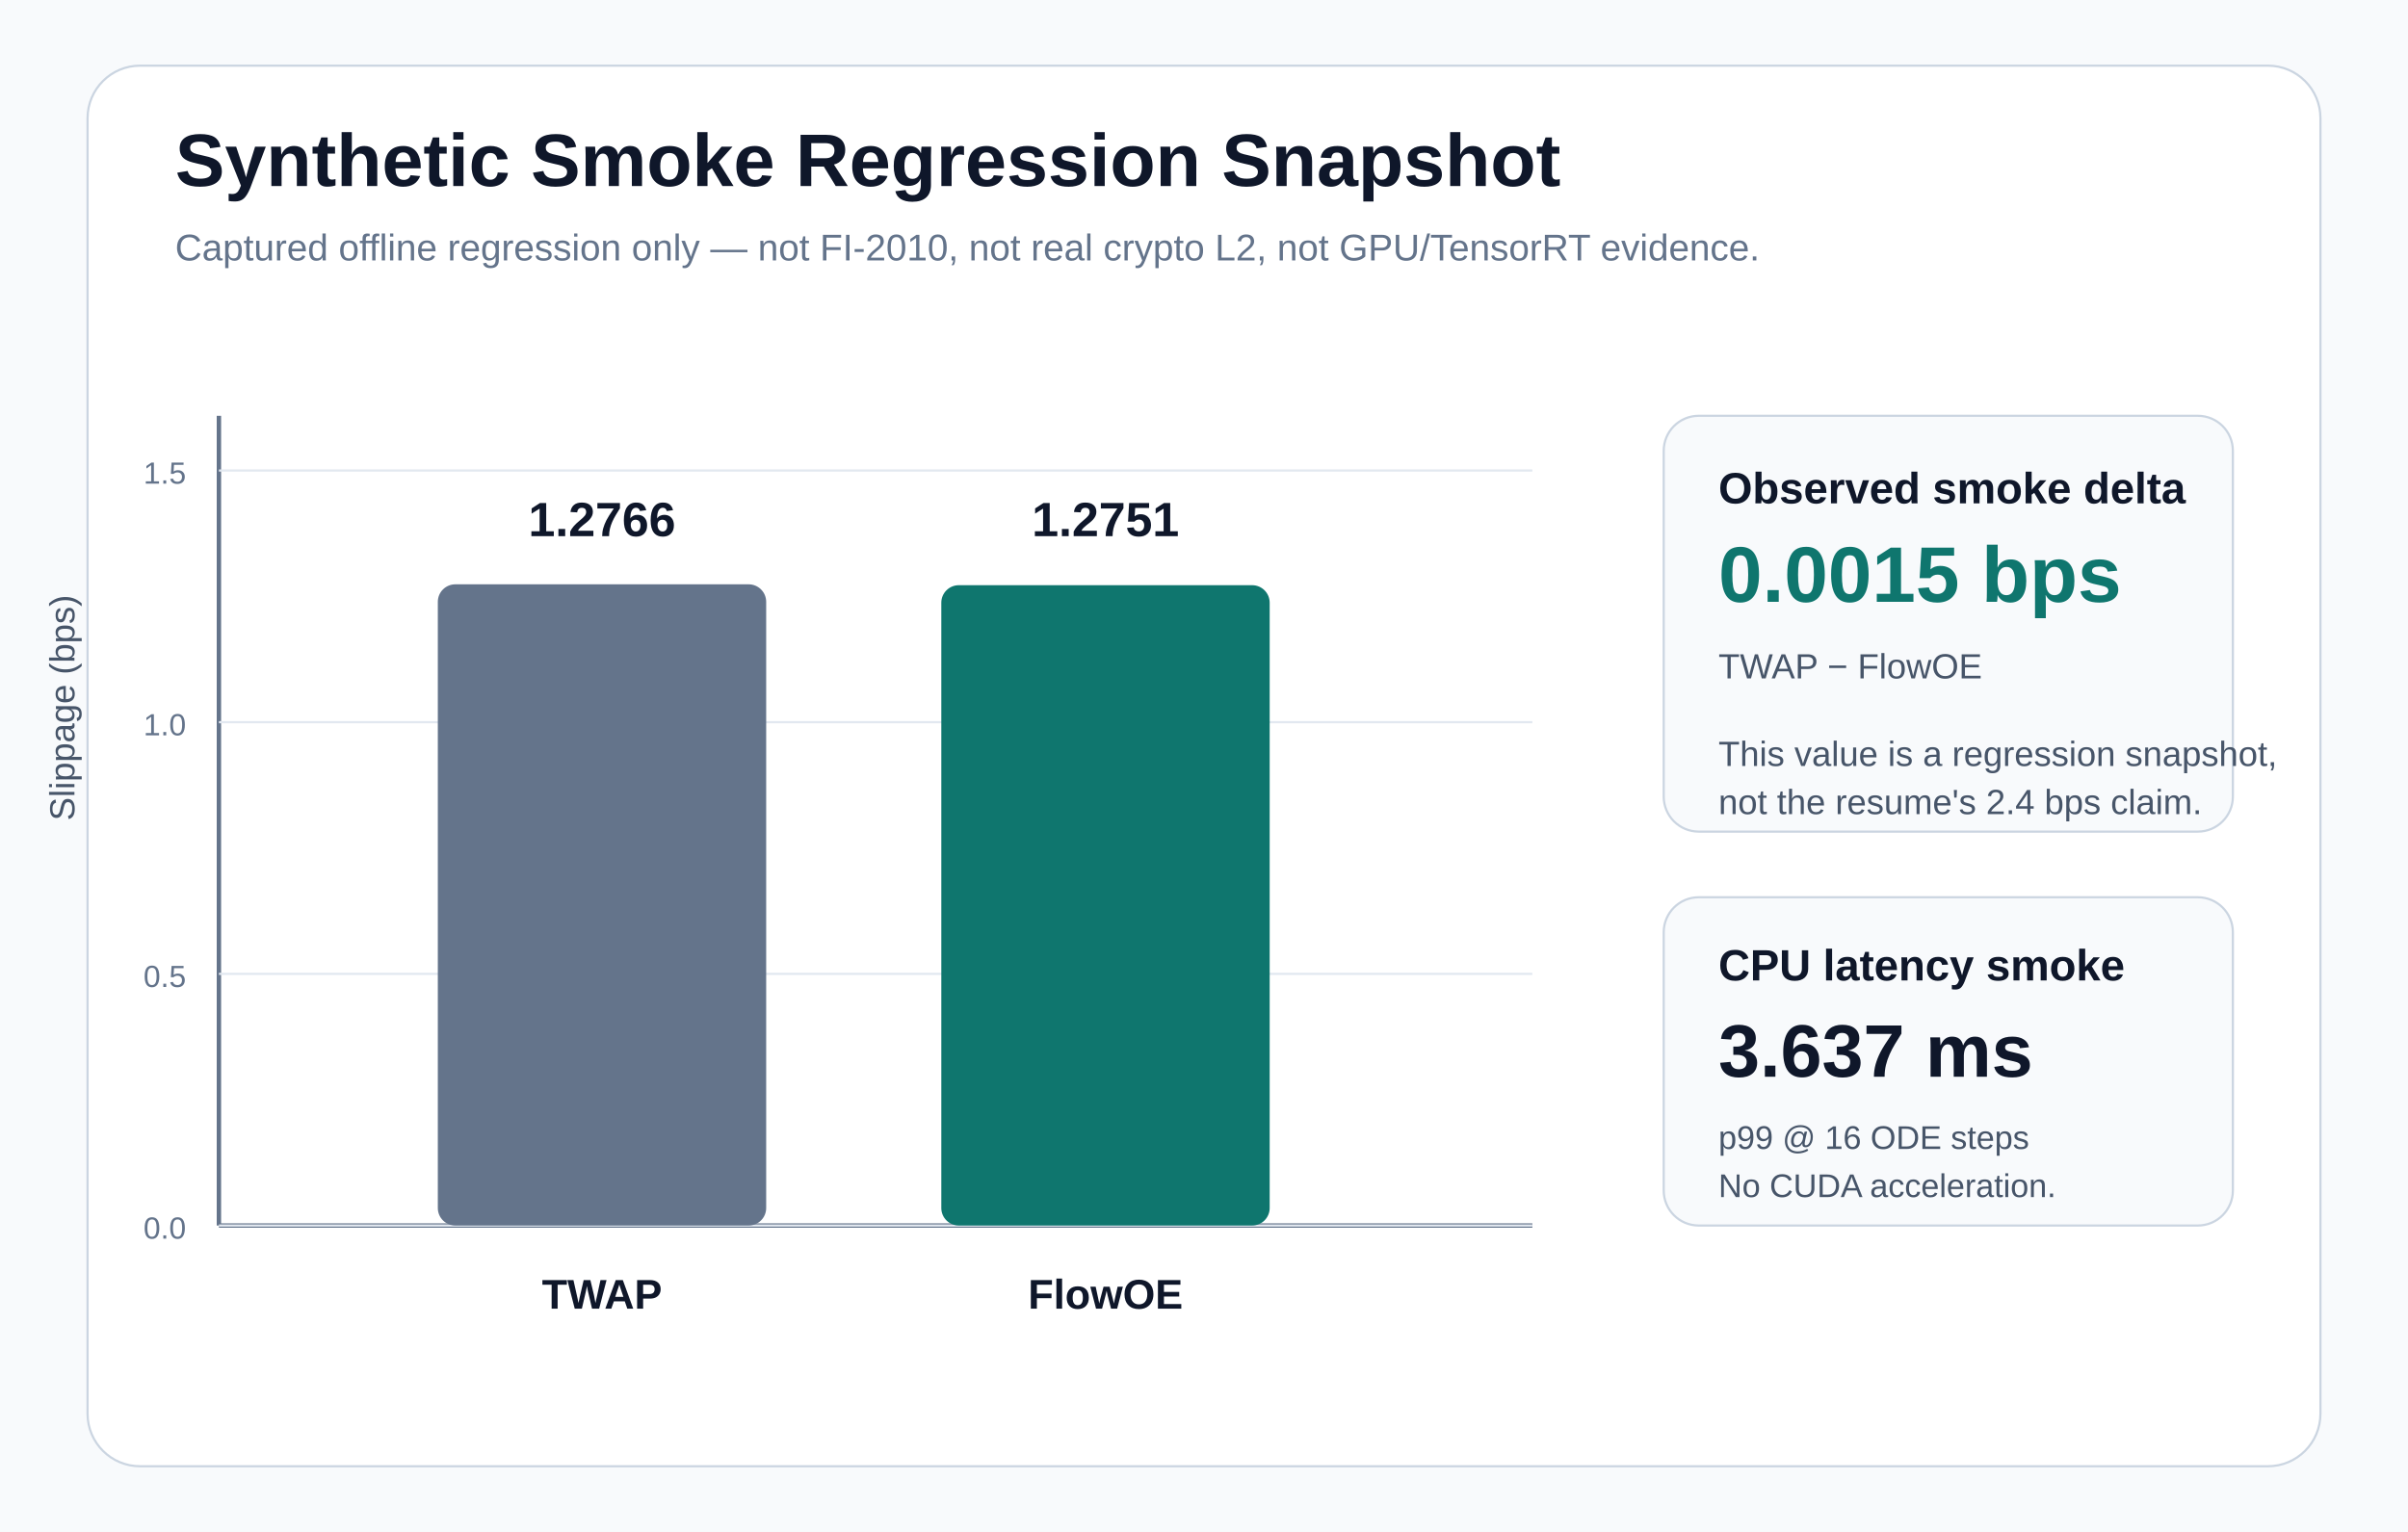
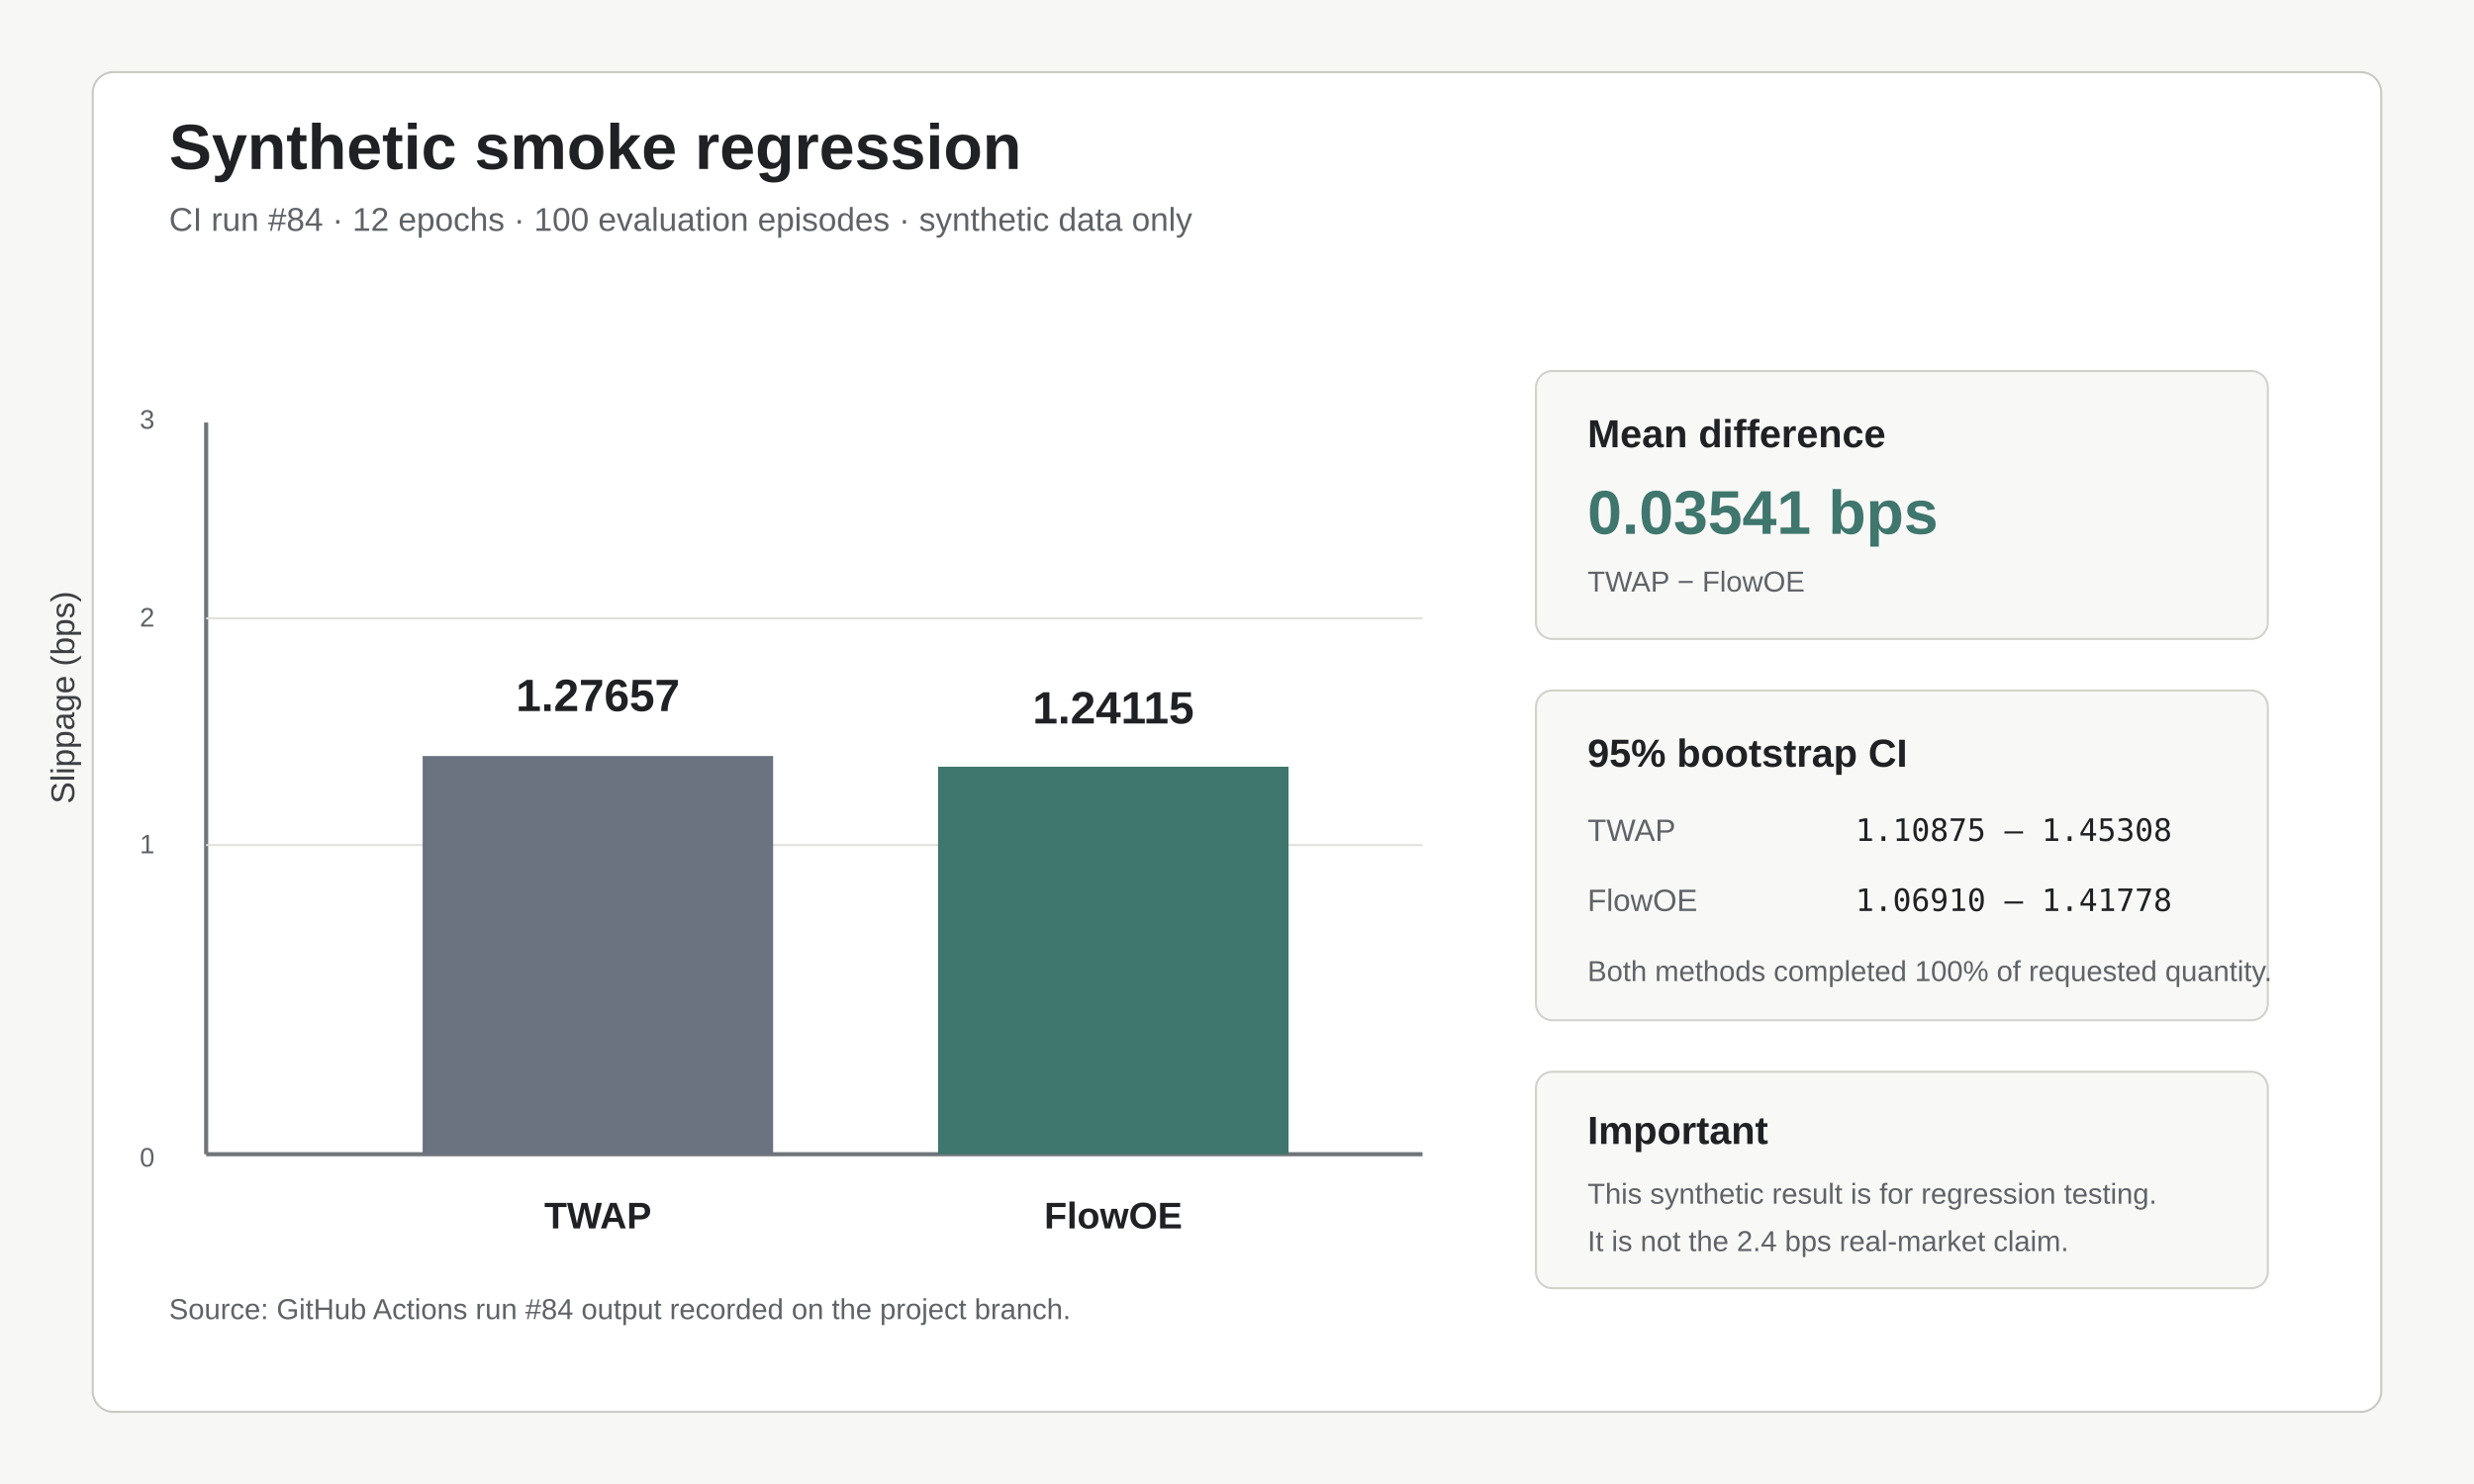
- <svg xmlns="http://www.w3.org/2000/svg" width="1100" height="700" viewBox="0 0 1100 700">
-   <rect width="1100" height="700" fill="#f8fafc" />
-   <rect x="40" y="30" width="1020" height="640" rx="24" fill="white" stroke="#cbd5e1" />
-   <text x="80" y="85" font-family="Arial" font-size="34" font-weight="700" fill="#0f172a">Synthetic Smoke Regression Snapshot</text>
-   <text x="80" y="119" font-family="Arial" font-size="17" fill="#64748b">Captured offline regression only — not FI-2010, not real crypto L2, not GPU/TensorRT evidence.</text>
-   <line x1="100" y1="560" x2="700" y2="560" stroke="#64748b" stroke-width="2" />
-   <line x1="100" y1="190" x2="100" y2="560" stroke="#64748b" stroke-width="2" />
-   <line x1="100" y1="560" x2="700" y2="560" stroke="#e2e8f0" />
-   <text x="85" y="566" text-anchor="end" font-family="Arial" font-size="14" fill="#64748b">0.0</text>
-   <line x1="100" y1="445" x2="700" y2="445" stroke="#e2e8f0" />
-   <text x="85" y="451" text-anchor="end" font-family="Arial" font-size="14" fill="#64748b">0.5</text>
-   <line x1="100" y1="330" x2="700" y2="330" stroke="#e2e8f0" />
-   <text x="85" y="336" text-anchor="end" font-family="Arial" font-size="14" fill="#64748b">1.0</text>
-   <line x1="100" y1="215" x2="700" y2="215" stroke="#e2e8f0" />
-   <text x="85" y="221" text-anchor="end" font-family="Arial" font-size="14" fill="#64748b">1.5</text>
-   <text x="34" y="375" transform="rotate(-90 34 375)" font-family="Arial" font-size="16" fill="#475569">Slippage (bps)</text>
-   <rect x="200" y="267" width="150" height="293" rx="8" fill="#64748b" />
-   <rect x="430" y="267.4" width="150" height="292.6" rx="8" fill="#0f766e" />
-   <text x="275" y="245" text-anchor="middle" font-family="Arial" font-size="22" font-weight="700" fill="#0f172a">1.2766</text>
-   <text x="505" y="245" text-anchor="middle" font-family="Arial" font-size="22" font-weight="700" fill="#0f172a">1.2751</text>
-   <text x="275" y="598" text-anchor="middle" font-family="Arial" font-size="19" font-weight="700" fill="#0f172a">TWAP</text>
-   <text x="505" y="598" text-anchor="middle" font-family="Arial" font-size="19" font-weight="700" fill="#0f172a">FlowOE</text>
-   <rect x="760" y="190" width="260" height="190" rx="16" fill="#f8fafc" stroke="#cbd5e1" />
-   <text x="785" y="230" font-family="Arial" font-size="20" font-weight="700" fill="#0f172a">Observed smoke delta</text>
-   <text x="785" y="275" font-family="Arial" font-size="36" font-weight="700" fill="#0f766e">0.0015 bps</text>
-   <text x="785" y="310" font-family="Arial" font-size="16" fill="#475569">TWAP − FlowOE</text>
-   <text x="785" y="350" font-family="Arial" font-size="16" fill="#475569">This value is a regression snapshot,</text>
-   <text x="785" y="372" font-family="Arial" font-size="16" fill="#475569">not the resume's 2.4 bps claim.</text>
-   <rect x="760" y="410" width="260" height="150" rx="16" fill="#f8fafc" stroke="#cbd5e1" />
-   <text x="785" y="448" font-family="Arial" font-size="20" font-weight="700" fill="#0f172a">CPU latency smoke</text>
-   <text x="785" y="492" font-family="Arial" font-size="34" font-weight="700" fill="#0f172a">3.637 ms</text>
-   <text x="785" y="525" font-family="Arial" font-size="15" fill="#475569">p99 @ 16 ODE steps</text>
-   <text x="785" y="547" font-family="Arial" font-size="15" fill="#475569">No CUDA acceleration.</text>
+ <svg xmlns="http://www.w3.org/2000/svg" width="1200" height="720" viewBox="0 0 1200 720">
+   <rect width="1200" height="720" fill="#f7f7f5" />
+   <rect x="45" y="35" width="1110" height="650" rx="10" fill="white" stroke="#c9c9c4" />
+   <text x="82" y="82" font-family="Arial,sans-serif" font-size="31" font-weight="700" fill="#202124">Synthetic smoke regression</text>
+   <text x="82" y="112" font-family="Arial,sans-serif" font-size="16" fill="#5f6368">CI run #84 · 12 epochs · 100 evaluation episodes · synthetic data only</text>
+   <line x1="100" y1="560" x2="690" y2="560" stroke="#70757a" stroke-width="2" />
+   <line x1="100" y1="205" x2="100" y2="560" stroke="#70757a" stroke-width="2" />
+   <line x1="100" y1="410" x2="690" y2="410" stroke="#e0e0dc" />
+   <line x1="100" y1="300" x2="690" y2="300" stroke="#e0e0dc" />
+   <text x="75" y="566" text-anchor="end" font-family="Arial" font-size="13" fill="#5f6368">0</text>
+   <text x="75" y="414" text-anchor="end" font-family="Arial" font-size="13" fill="#5f6368">1</text>
+   <text x="75" y="304" text-anchor="end" font-family="Arial" font-size="13" fill="#5f6368">2</text>
+   <text x="75" y="208" text-anchor="end" font-family="Arial" font-size="13" fill="#5f6368">3</text>
+   <text x="36" y="390" transform="rotate(-90 36 390)" font-family="Arial" font-size="16" fill="#3c4043">Slippage (bps)</text>
+   <rect x="205" y="366.8" width="170" height="193.2" fill="#6b7280" />
+   <rect x="455" y="372.0" width="170" height="188.0" fill="#3f766d" />
+   <text x="290" y="345" text-anchor="middle" font-family="Arial" font-size="22" font-weight="700" fill="#202124">1.27657</text>
+   <text x="540" y="351" text-anchor="middle" font-family="Arial" font-size="22" font-weight="700" fill="#202124">1.24115</text>
+   <text x="290" y="596" text-anchor="middle" font-family="Arial" font-size="18" font-weight="700" fill="#202124">TWAP</text>
+   <text x="540" y="596" text-anchor="middle" font-family="Arial" font-size="18" font-weight="700" fill="#202124">FlowOE</text>
+   <rect x="745" y="180" width="355" height="130" rx="8" fill="#f8f8f6" stroke="#d2d2cc" />
+   <text x="770" y="217" font-family="Arial" font-size="19" font-weight="700" fill="#202124">Mean difference</text>
+   <text x="770" y="259" font-family="Arial" font-size="30" font-weight="700" fill="#3f766d">0.03541 bps</text>
+   <text x="770" y="287" font-family="Arial" font-size="14" fill="#5f6368">TWAP − FlowOE</text>
+   <rect x="745" y="335" width="355" height="160" rx="8" fill="#f8f8f6" stroke="#d2d2cc" />
+   <text x="770" y="372" font-family="Arial" font-size="19" font-weight="700" fill="#202124">95% bootstrap CI</text>
+   <text x="770" y="408" font-family="Arial" font-size="15" fill="#5f6368">TWAP</text>
+   <text x="900" y="408" font-family="monospace" font-size="15" fill="#202124">1.10875 – 1.45308</text>
+   <text x="770" y="442" font-family="Arial" font-size="15" fill="#5f6368">FlowOE</text>
+   <text x="900" y="442" font-family="monospace" font-size="15" fill="#202124">1.06910 – 1.41778</text>
+   <text x="770" y="476" font-family="Arial" font-size="14" fill="#5f6368">Both methods completed 100% of requested quantity.</text>
+   <rect x="745" y="520" width="355" height="105" rx="8" fill="#f8f8f6" stroke="#d2d2cc" />
+   <text x="770" y="555" font-family="Arial" font-size="19" font-weight="700" fill="#202124">Important</text>
+   <text x="770" y="584" font-family="Arial" font-size="14" fill="#5f6368">This synthetic result is for regression testing.</text>
+   <text x="770" y="607" font-family="Arial" font-size="14" fill="#5f6368">It is not the 2.4 bps real-market claim.</text>
+   <text x="82" y="640" font-family="Arial" font-size="14" fill="#5f6368">Source: GitHub Actions run #84 output recorded on the project branch.</text>
</svg>
